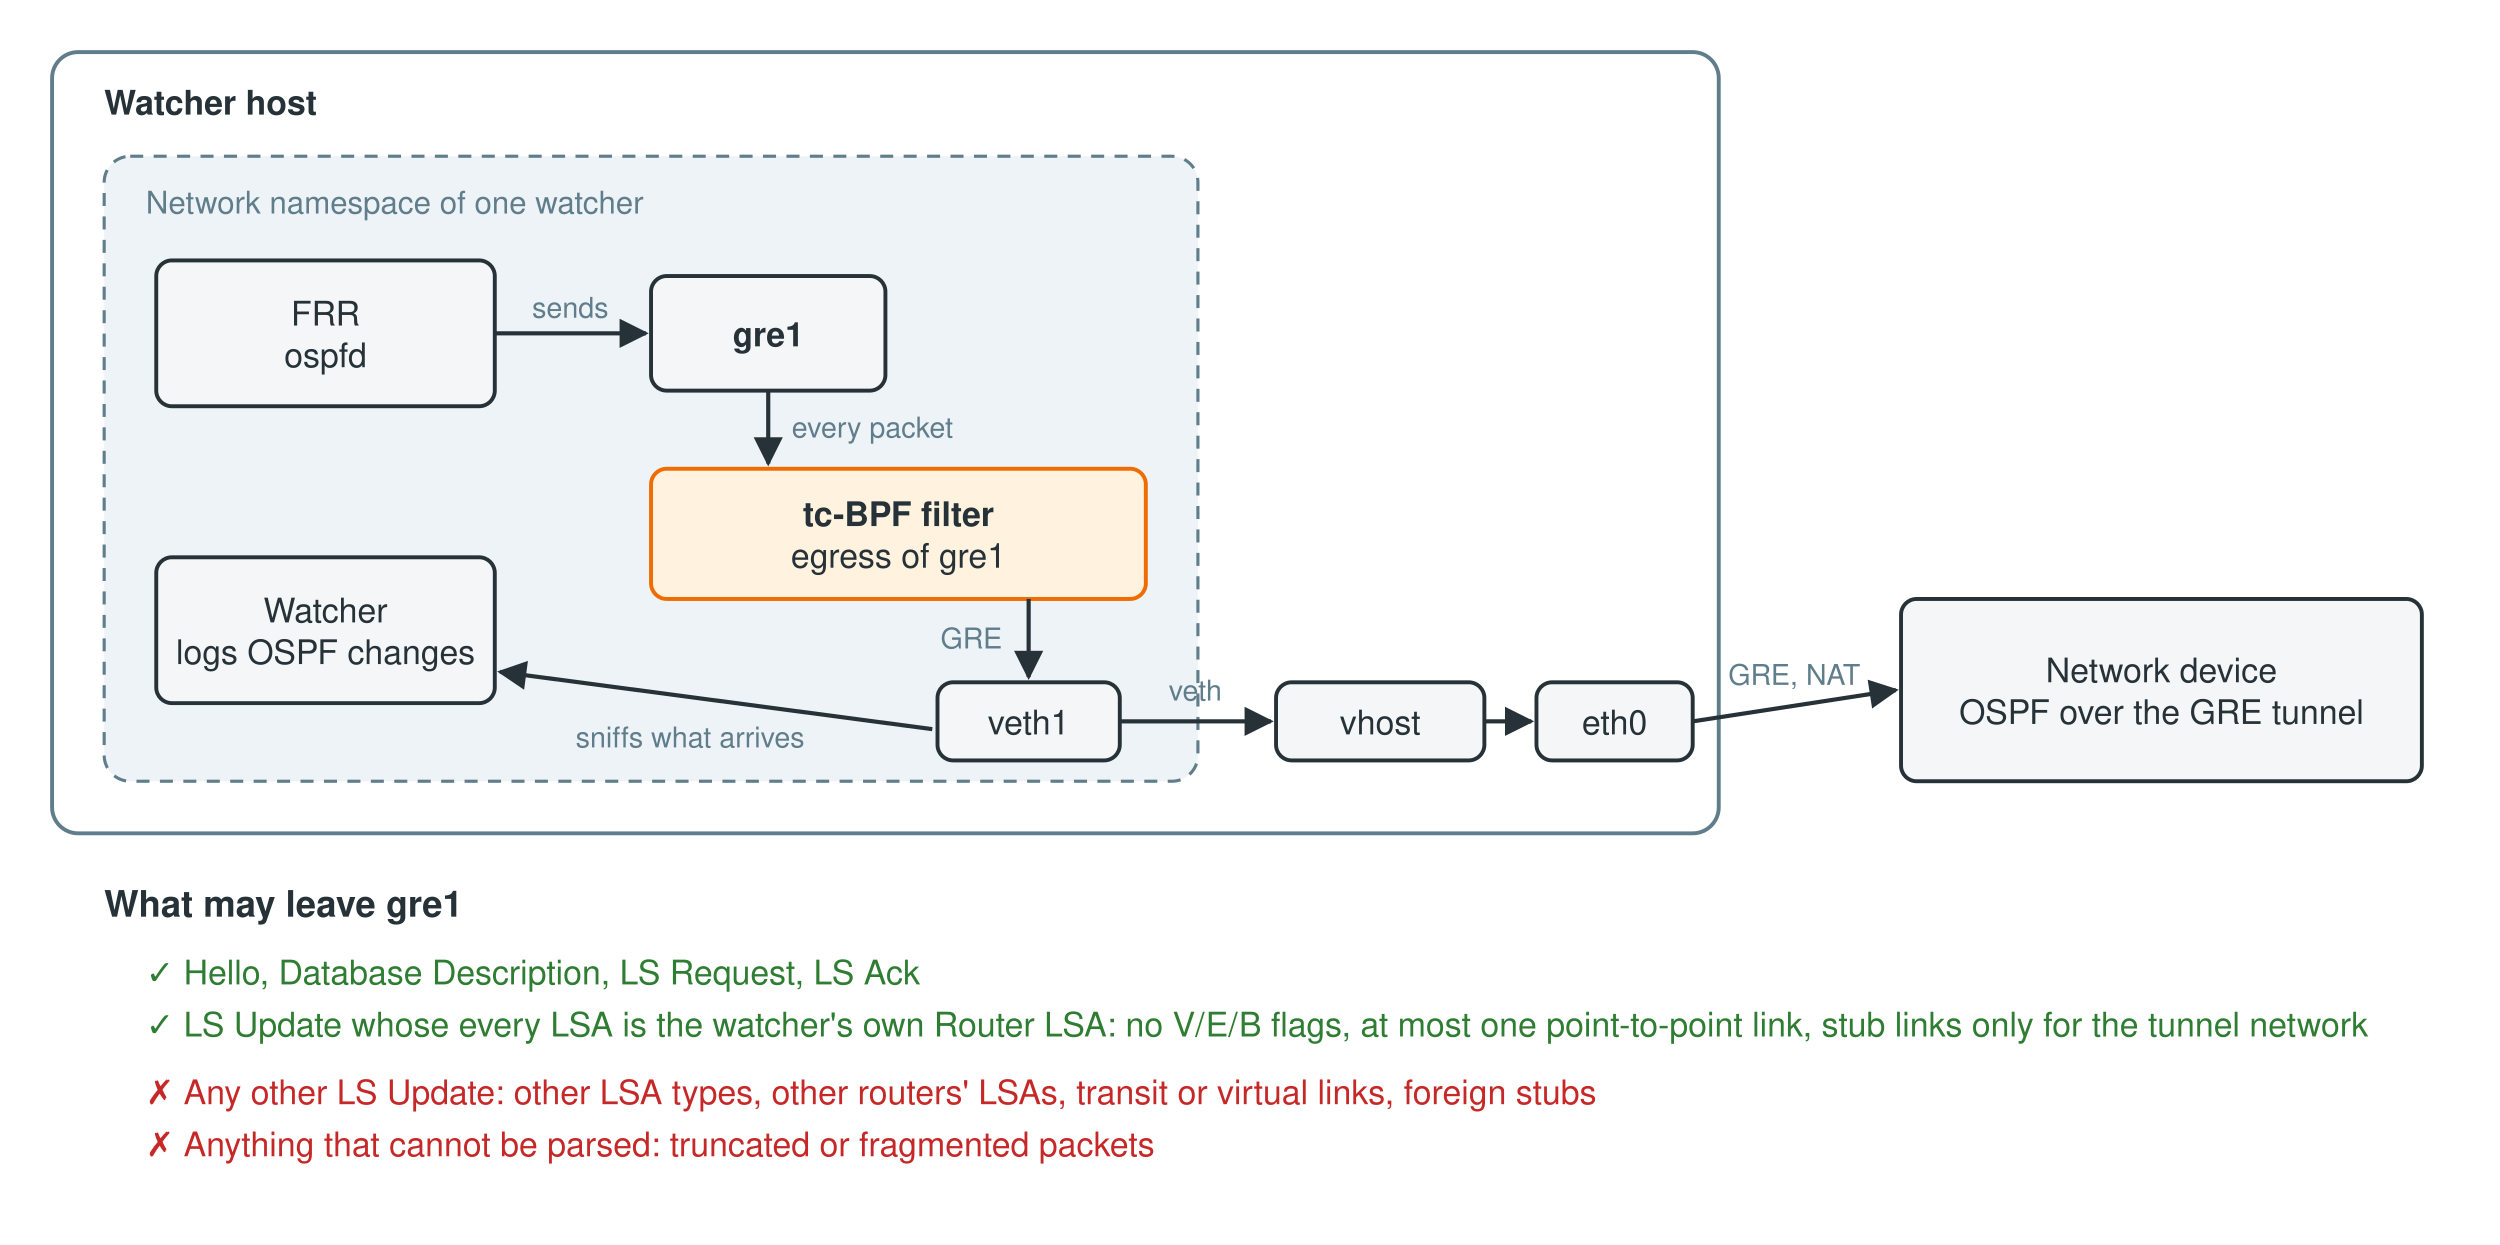
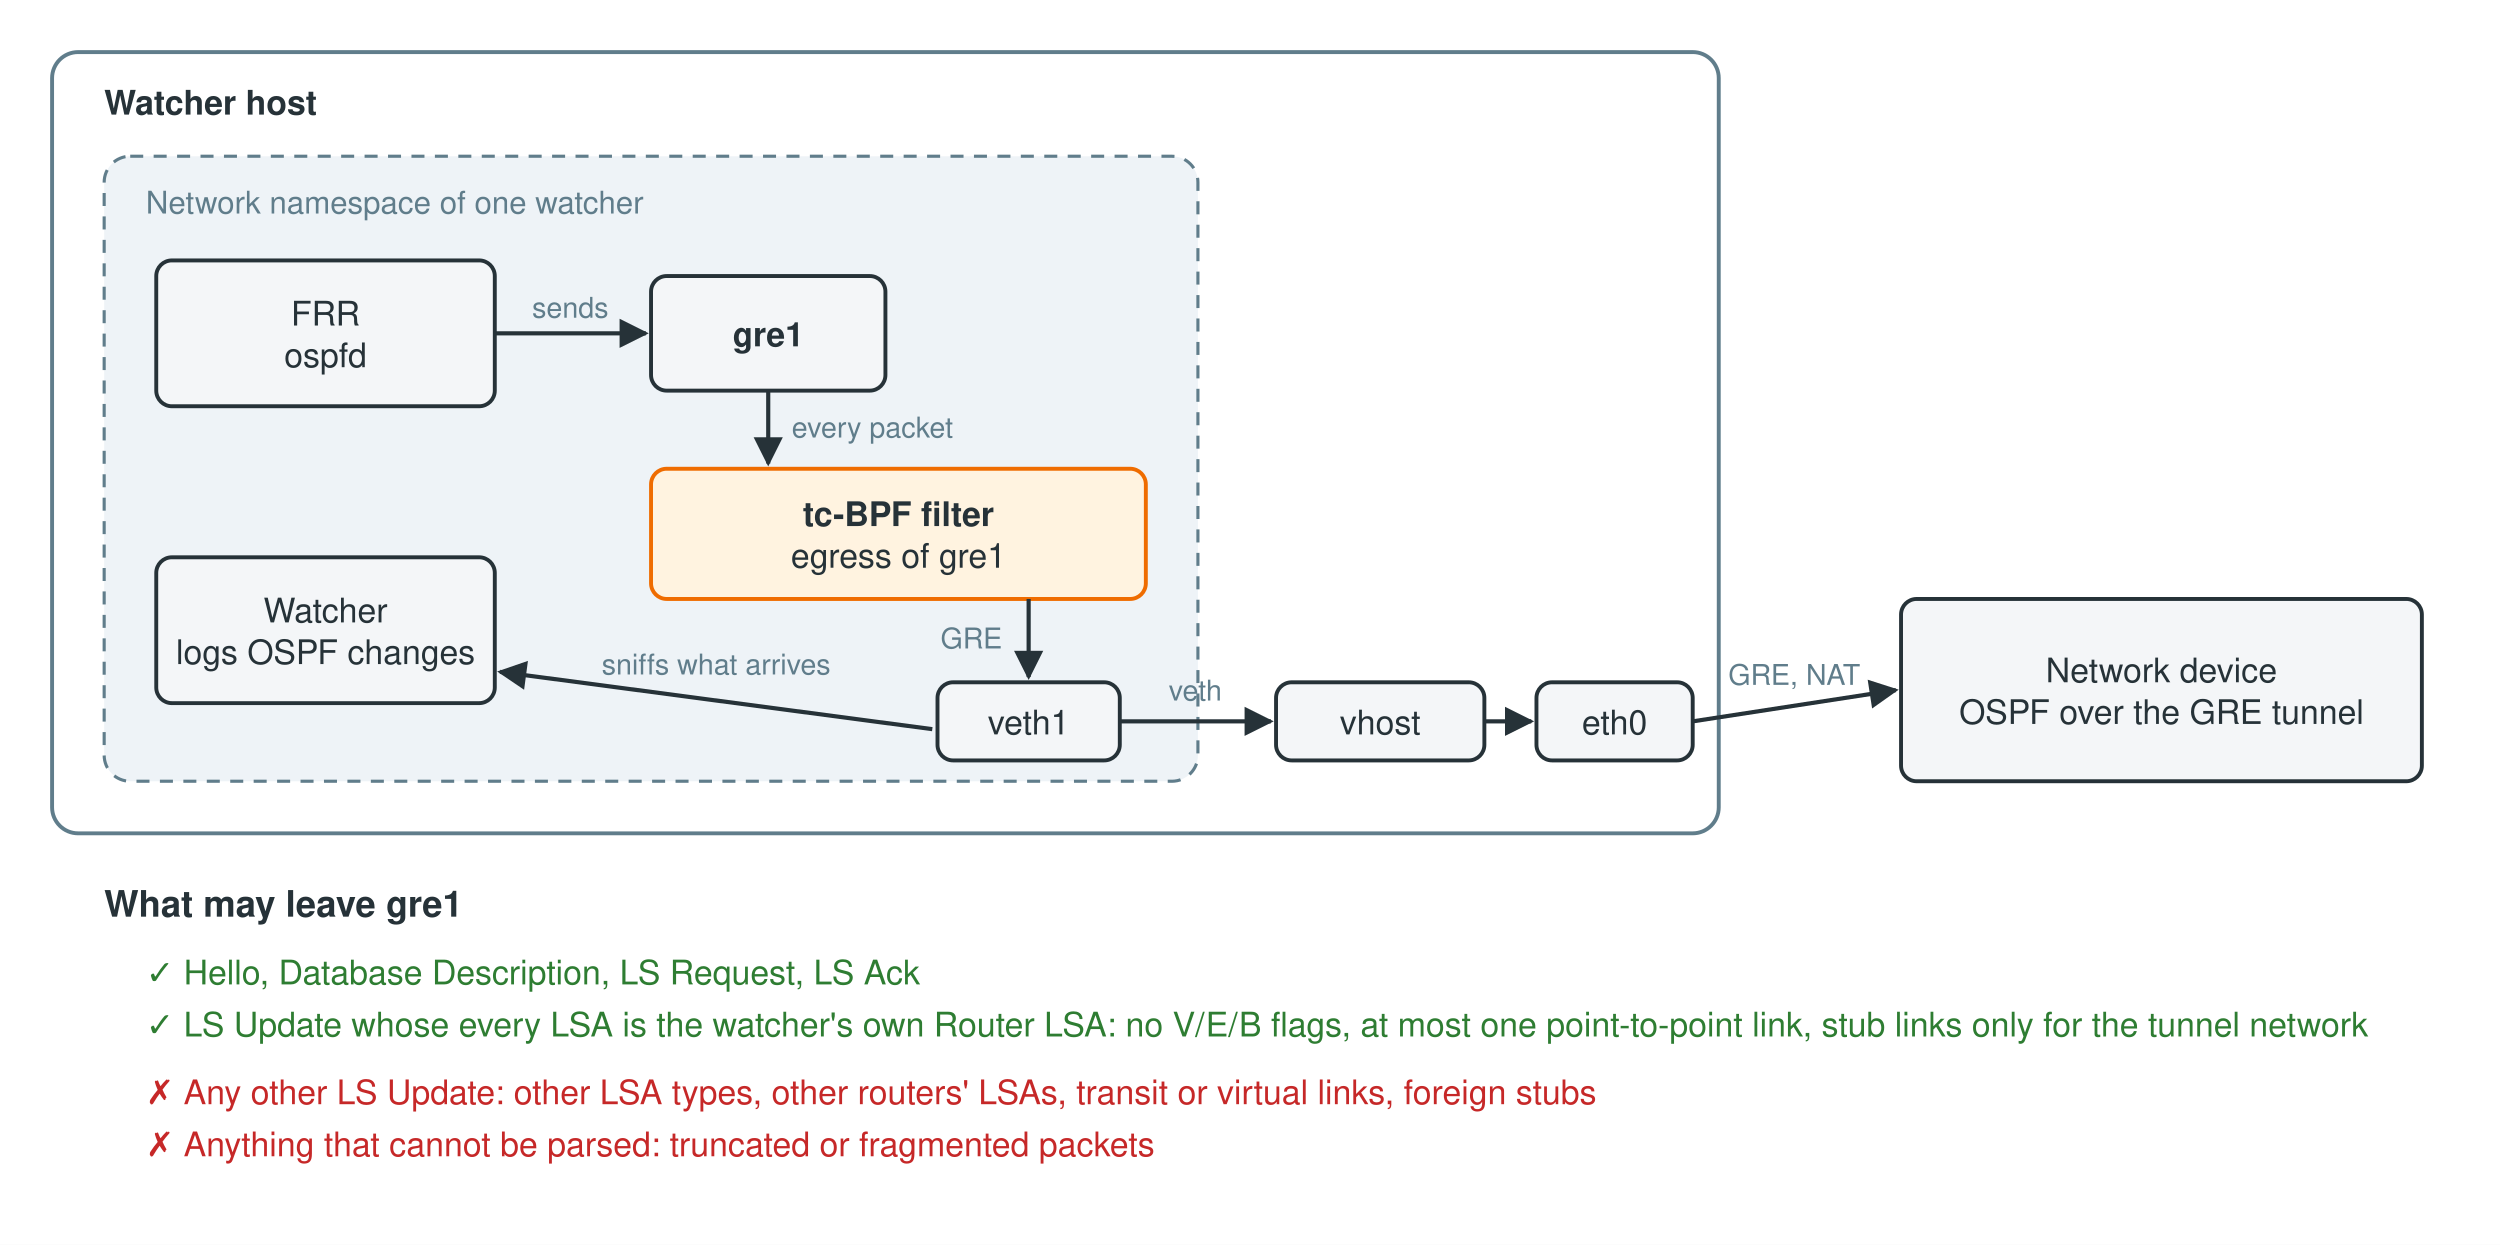
<svg xmlns="http://www.w3.org/2000/svg" viewBox="0 0 960 478" width="960" height="478" role="img" aria-label="The OSPF watcher's FRR sends into gre1; a tc-BPF filter on the egress of gre1, inside the watcher's namespace, passes only the allowed packets before GRE encapsulation.">
  <defs>
    <marker id="arrow" viewBox="0 0 10 10" refX="9" refY="5" markerWidth="7" markerHeight="7" orient="auto-start-reverse">
      <path d="M0,0 L10,5 L0,10 z" fill="#263238" />
    </marker>
    <marker id="pass" viewBox="0 0 10 10" refX="9" refY="5" markerWidth="7" markerHeight="7" orient="auto-start-reverse">
      <path d="M0,0 L10,5 L0,10 z" fill="#2e7d32" />
    </marker>
    <marker id="drop" viewBox="0 0 10 10" refX="9" refY="5" markerWidth="7" markerHeight="7" orient="auto-start-reverse">
      <path d="M0,0 L10,5 L0,10 z" fill="#c62828" />
    </marker>
  </defs>
  <rect width="960" height="478" fill="#ffffff" />
  <rect x="20" y="20" width="640" height="300" rx="10" fill="none" stroke="#607d8b" stroke-width="1.5" />
  <text x="40" y="44" font-family="Segoe UI, Helvetica, Arial, sans-serif" font-size="13" font-weight="bold" text-anchor="start" fill="#263238">Watcher host</text>
  <rect x="40" y="60" width="420" height="240" rx="10" fill="#eef3f7" stroke="#607d8b" stroke-width="1.2" stroke-dasharray="5 4" />
  <text x="56" y="82" font-family="Segoe UI, Helvetica, Arial, sans-serif" font-size="12" font-weight="normal" text-anchor="start" fill="#607d8b">Network namespace of one watcher</text>
  <rect x="60" y="100" width="130" height="56" rx="6" fill="#f4f6f8" stroke="#263238" stroke-width="1.5" />
  <text x="125.0" y="125.0" font-family="Segoe UI, Helvetica, Arial, sans-serif" font-size="13" font-weight="normal" text-anchor="middle" fill="#263238">FRR</text>
  <text x="125.0" y="141.0" font-family="Segoe UI, Helvetica, Arial, sans-serif" font-size="13" font-weight="normal" text-anchor="middle" fill="#263238">ospfd</text>
  <rect x="60" y="214" width="130" height="56" rx="6" fill="#f4f6f8" stroke="#263238" stroke-width="1.5" />
  <text x="125.0" y="239.0" font-family="Segoe UI, Helvetica, Arial, sans-serif" font-size="13" font-weight="normal" text-anchor="middle" fill="#263238">Watcher</text>
  <text x="125.0" y="255.0" font-family="Segoe UI, Helvetica, Arial, sans-serif" font-size="13" font-weight="normal" text-anchor="middle" fill="#263238">logs OSPF changes</text>
  <rect x="250" y="106" width="90" height="44" rx="6" fill="#f4f6f8" stroke="#263238" stroke-width="1.5" />
  <text x="295.0" y="133.0" font-family="Segoe UI, Helvetica, Arial, sans-serif" font-size="13" font-weight="bold" text-anchor="middle" fill="#263238">gre1</text>
  <rect x="250" y="180" width="190" height="50" rx="6" fill="#fff3e0" stroke="#ef6c00" stroke-width="1.5" />
  <text x="345.0" y="202.0" font-family="Segoe UI, Helvetica, Arial, sans-serif" font-size="13" font-weight="bold" text-anchor="middle" fill="#263238">tc-BPF filter</text>
  <text x="345.0" y="218.0" font-family="Segoe UI, Helvetica, Arial, sans-serif" font-size="13" font-weight="normal" text-anchor="middle" fill="#263238">egress of gre1</text>
  <rect x="360" y="262" width="70" height="30" rx="6" fill="#f4f6f8" stroke="#263238" stroke-width="1.5" />
  <text x="395.0" y="282.0" font-family="Segoe UI, Helvetica, Arial, sans-serif" font-size="13" font-weight="normal" text-anchor="middle" fill="#263238">veth1</text>
  <rect x="490" y="262" width="80" height="30" rx="6" fill="#f4f6f8" stroke="#263238" stroke-width="1.5" />
  <text x="530.0" y="282.0" font-family="Segoe UI, Helvetica, Arial, sans-serif" font-size="13" font-weight="normal" text-anchor="middle" fill="#263238">vhost</text>
  <rect x="590" y="262" width="60" height="30" rx="6" fill="#f4f6f8" stroke="#263238" stroke-width="1.5" />
  <text x="620.0" y="282.0" font-family="Segoe UI, Helvetica, Arial, sans-serif" font-size="13" font-weight="normal" text-anchor="middle" fill="#263238">eth0</text>
  <rect x="730" y="230" width="200" height="70" rx="6" fill="#f4f6f8" stroke="#263238" stroke-width="1.5" />
  <text x="830.0" y="262.0" font-family="Segoe UI, Helvetica, Arial, sans-serif" font-size="13" font-weight="normal" text-anchor="middle" fill="#263238">Network device</text>
  <text x="830.0" y="278.0" font-family="Segoe UI, Helvetica, Arial, sans-serif" font-size="13" font-weight="normal" text-anchor="middle" fill="#263238">OSPF over the GRE tunnel</text>
  <line x1="190" y1="128" x2="248" y2="128" stroke="#263238" stroke-width="1.6" marker-end="url(#arrow)" />
  <text x="219.0" y="122.0" font-family="Segoe UI, Helvetica, Arial, sans-serif" font-size="11" font-weight="normal" text-anchor="middle" fill="#607d8b">sends</text>
  <line x1="295" y1="150" x2="295" y2="178" stroke="#263238" stroke-width="1.6" marker-end="url(#arrow)" />
  <text x="335.0" y="168.0" font-family="Segoe UI, Helvetica, Arial, sans-serif" font-size="11" font-weight="normal" text-anchor="middle" fill="#607d8b">every packet</text>
  <line x1="395" y1="230" x2="395" y2="260" stroke="#263238" stroke-width="1.6" marker-end="url(#arrow)" />
  <text x="373.0" y="249.0" font-family="Segoe UI, Helvetica, Arial, sans-serif" font-size="11" font-weight="normal" text-anchor="middle" fill="#607d8b">GRE</text>
  <line x1="430" y1="277" x2="488" y2="277" stroke="#263238" stroke-width="1.6" marker-end="url(#arrow)" />
  <text x="459.0" y="269.0" font-family="Segoe UI, Helvetica, Arial, sans-serif" font-size="11" font-weight="normal" text-anchor="middle" fill="#607d8b">veth</text>
  <line x1="570" y1="277" x2="588" y2="277" stroke="#263238" stroke-width="1.6" marker-end="url(#arrow)" />
  <line x1="650" y1="277" x2="728" y2="265" stroke="#263238" stroke-width="1.6" marker-end="url(#arrow)" />
  <text x="689.0" y="263.0" font-family="Segoe UI, Helvetica, Arial, sans-serif" font-size="11" font-weight="normal" text-anchor="middle" fill="#607d8b">GRE, NAT</text>
  <line x1="358" y1="280" x2="192" y2="258" stroke="#263238" stroke-width="1.6" marker-end="url(#arrow)" />
-   <text x="265.0" y="287.0" font-family="Segoe UI, Helvetica, Arial, sans-serif" font-size="11" font-weight="normal" text-anchor="middle" fill="#607d8b">sniffs what arrives</text>
+   <text x="275.0" y="259.0" font-family="Segoe UI, Helvetica, Arial, sans-serif" font-size="11" font-weight="normal" text-anchor="middle" fill="#607d8b">sniffs what arrives</text>
  <text x="40" y="352" font-family="Segoe UI, Helvetica, Arial, sans-serif" font-size="14" font-weight="bold" text-anchor="start" fill="#263238">What may leave gre1</text>
  <text x="56" y="378" font-family="Segoe UI, Helvetica, Arial, sans-serif" font-size="13" font-weight="normal" text-anchor="start" fill="#2e7d32">✓  Hello, Database Description, LS Request, LS Ack</text>
  <text x="56" y="398" font-family="Segoe UI, Helvetica, Arial, sans-serif" font-size="13" font-weight="normal" text-anchor="start" fill="#2e7d32">✓  LS Update whose every LSA is the watcher's own Router LSA: no V/E/B flags, at most one point-to-point link, stub links only for the tunnel network</text>
  <text x="56" y="424" font-family="Segoe UI, Helvetica, Arial, sans-serif" font-size="13" font-weight="normal" text-anchor="start" fill="#c62828">✗  Any other LS Update: other LSA types, other routers' LSAs, transit or virtual links, foreign stubs</text>
  <text x="56" y="444" font-family="Segoe UI, Helvetica, Arial, sans-serif" font-size="13" font-weight="normal" text-anchor="start" fill="#c62828">✗  Anything that cannot be parsed: truncated or fragmented packets</text>
</svg>
